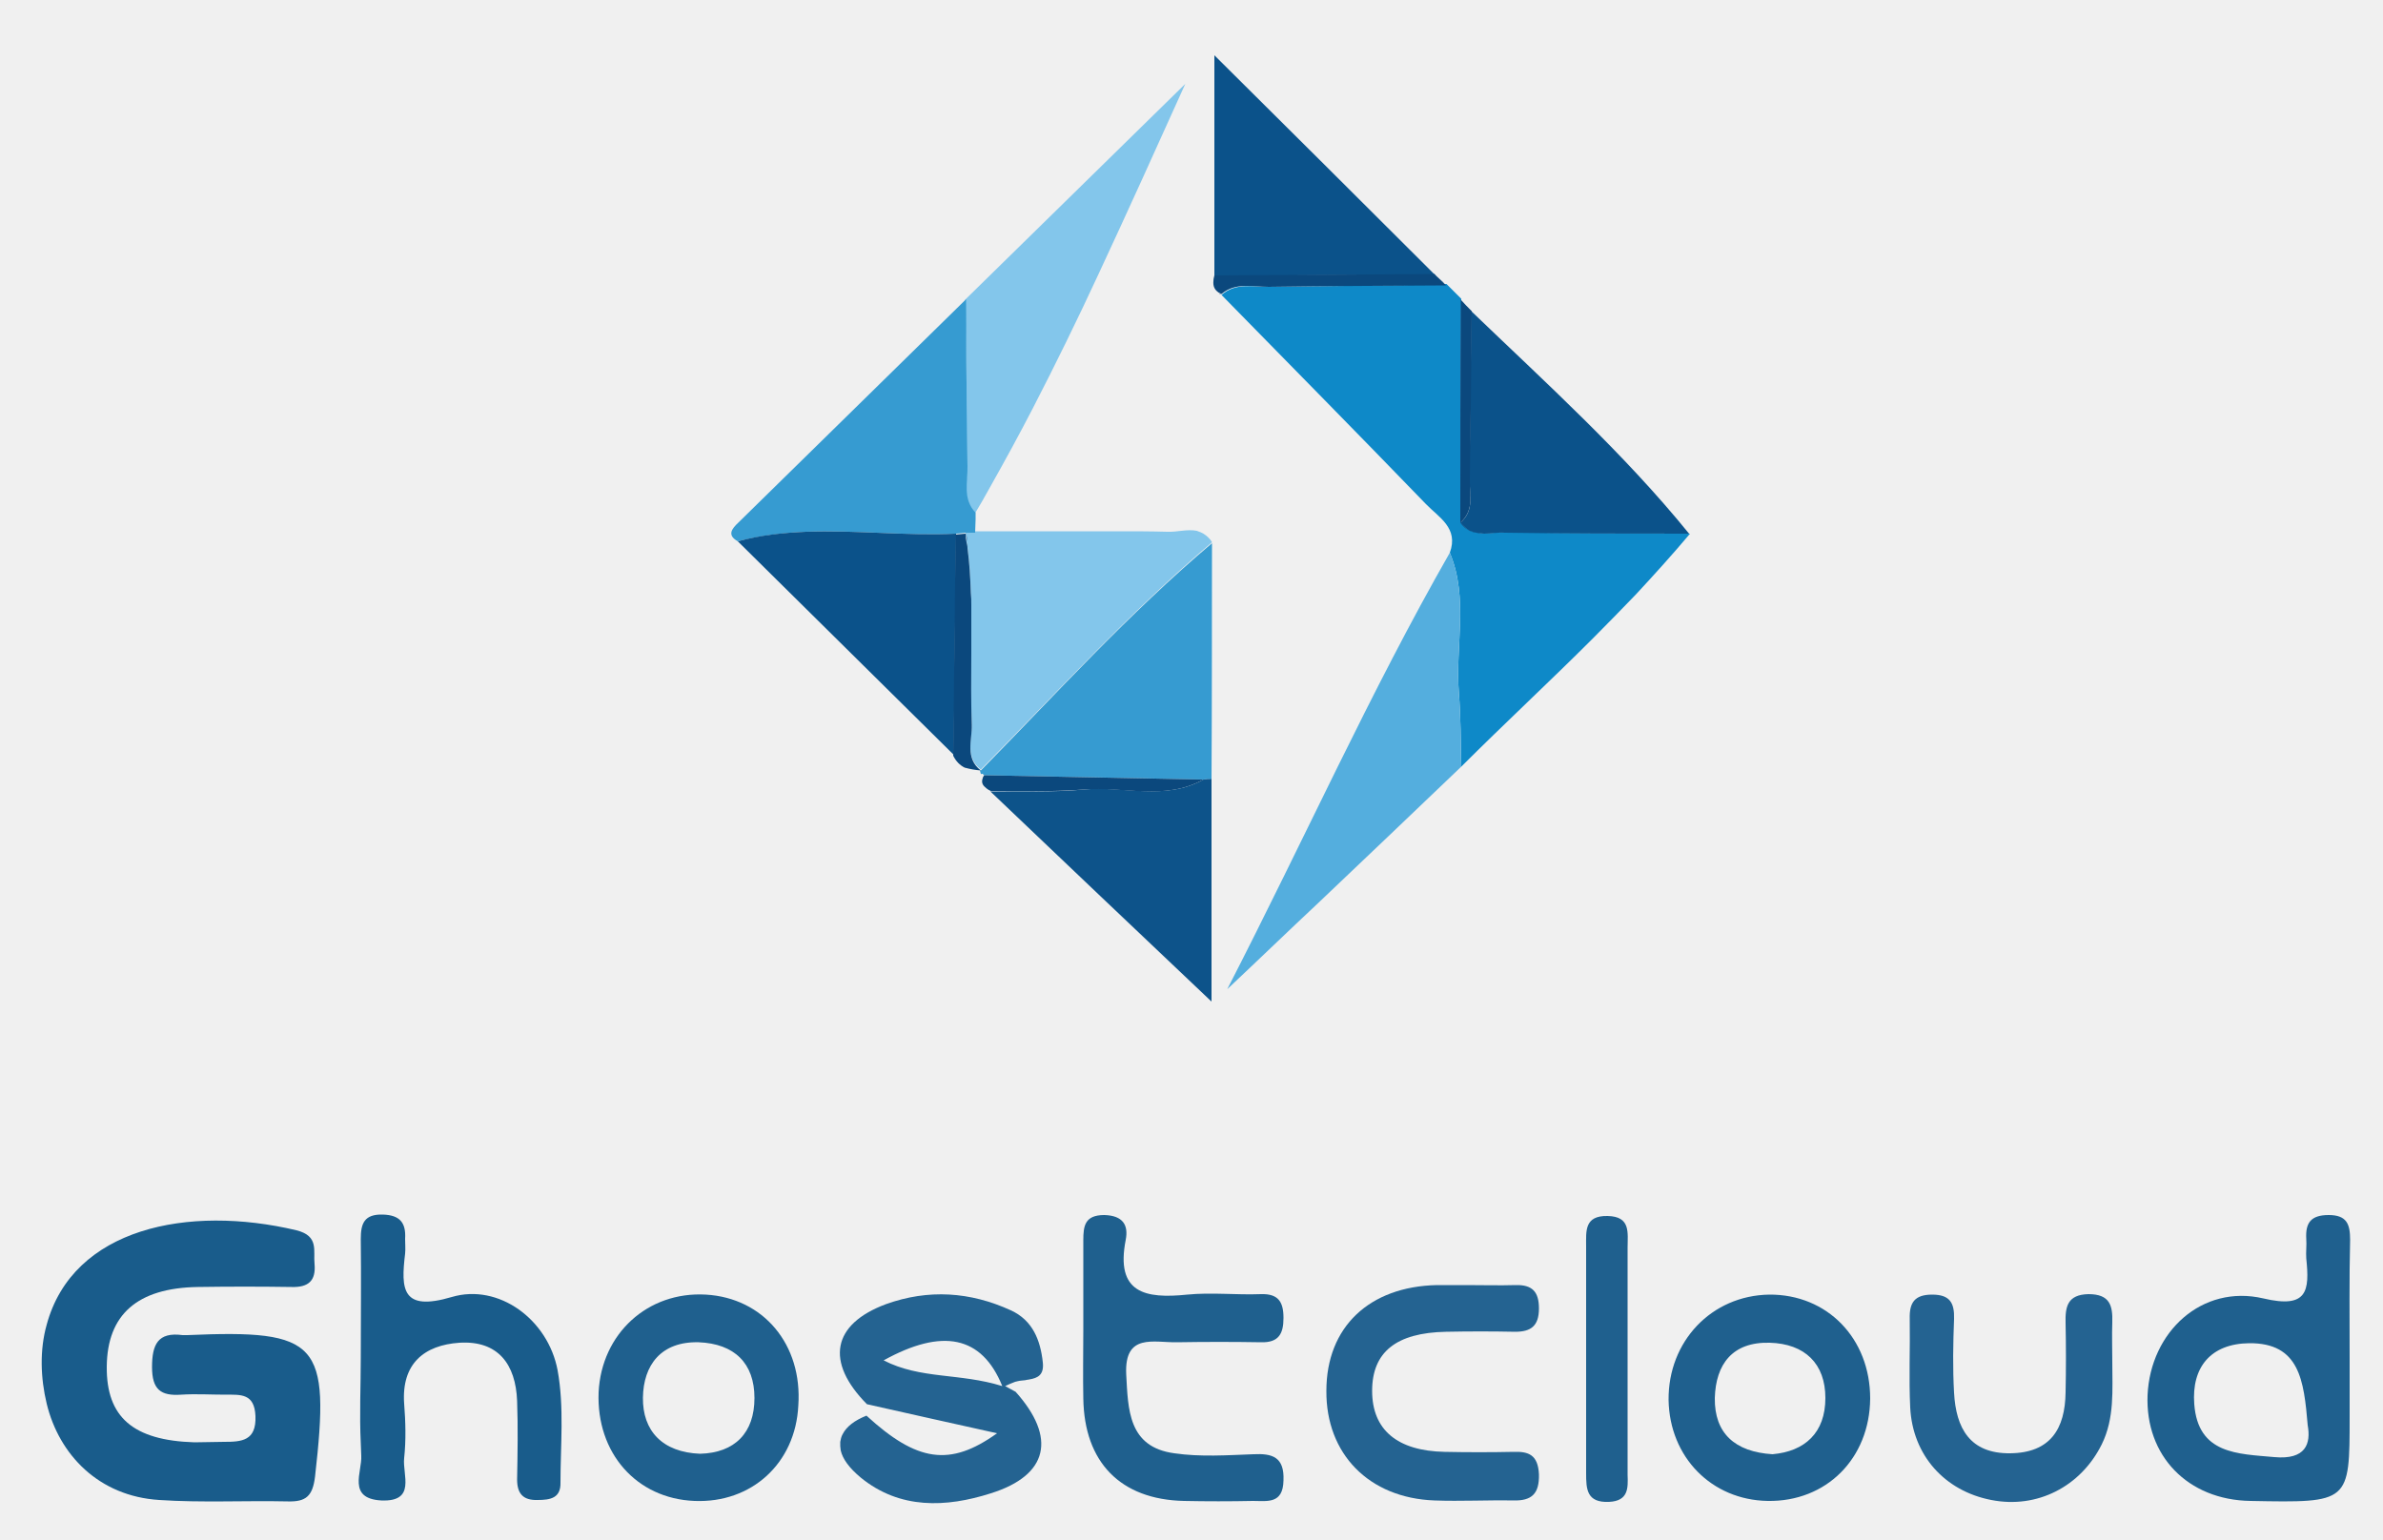
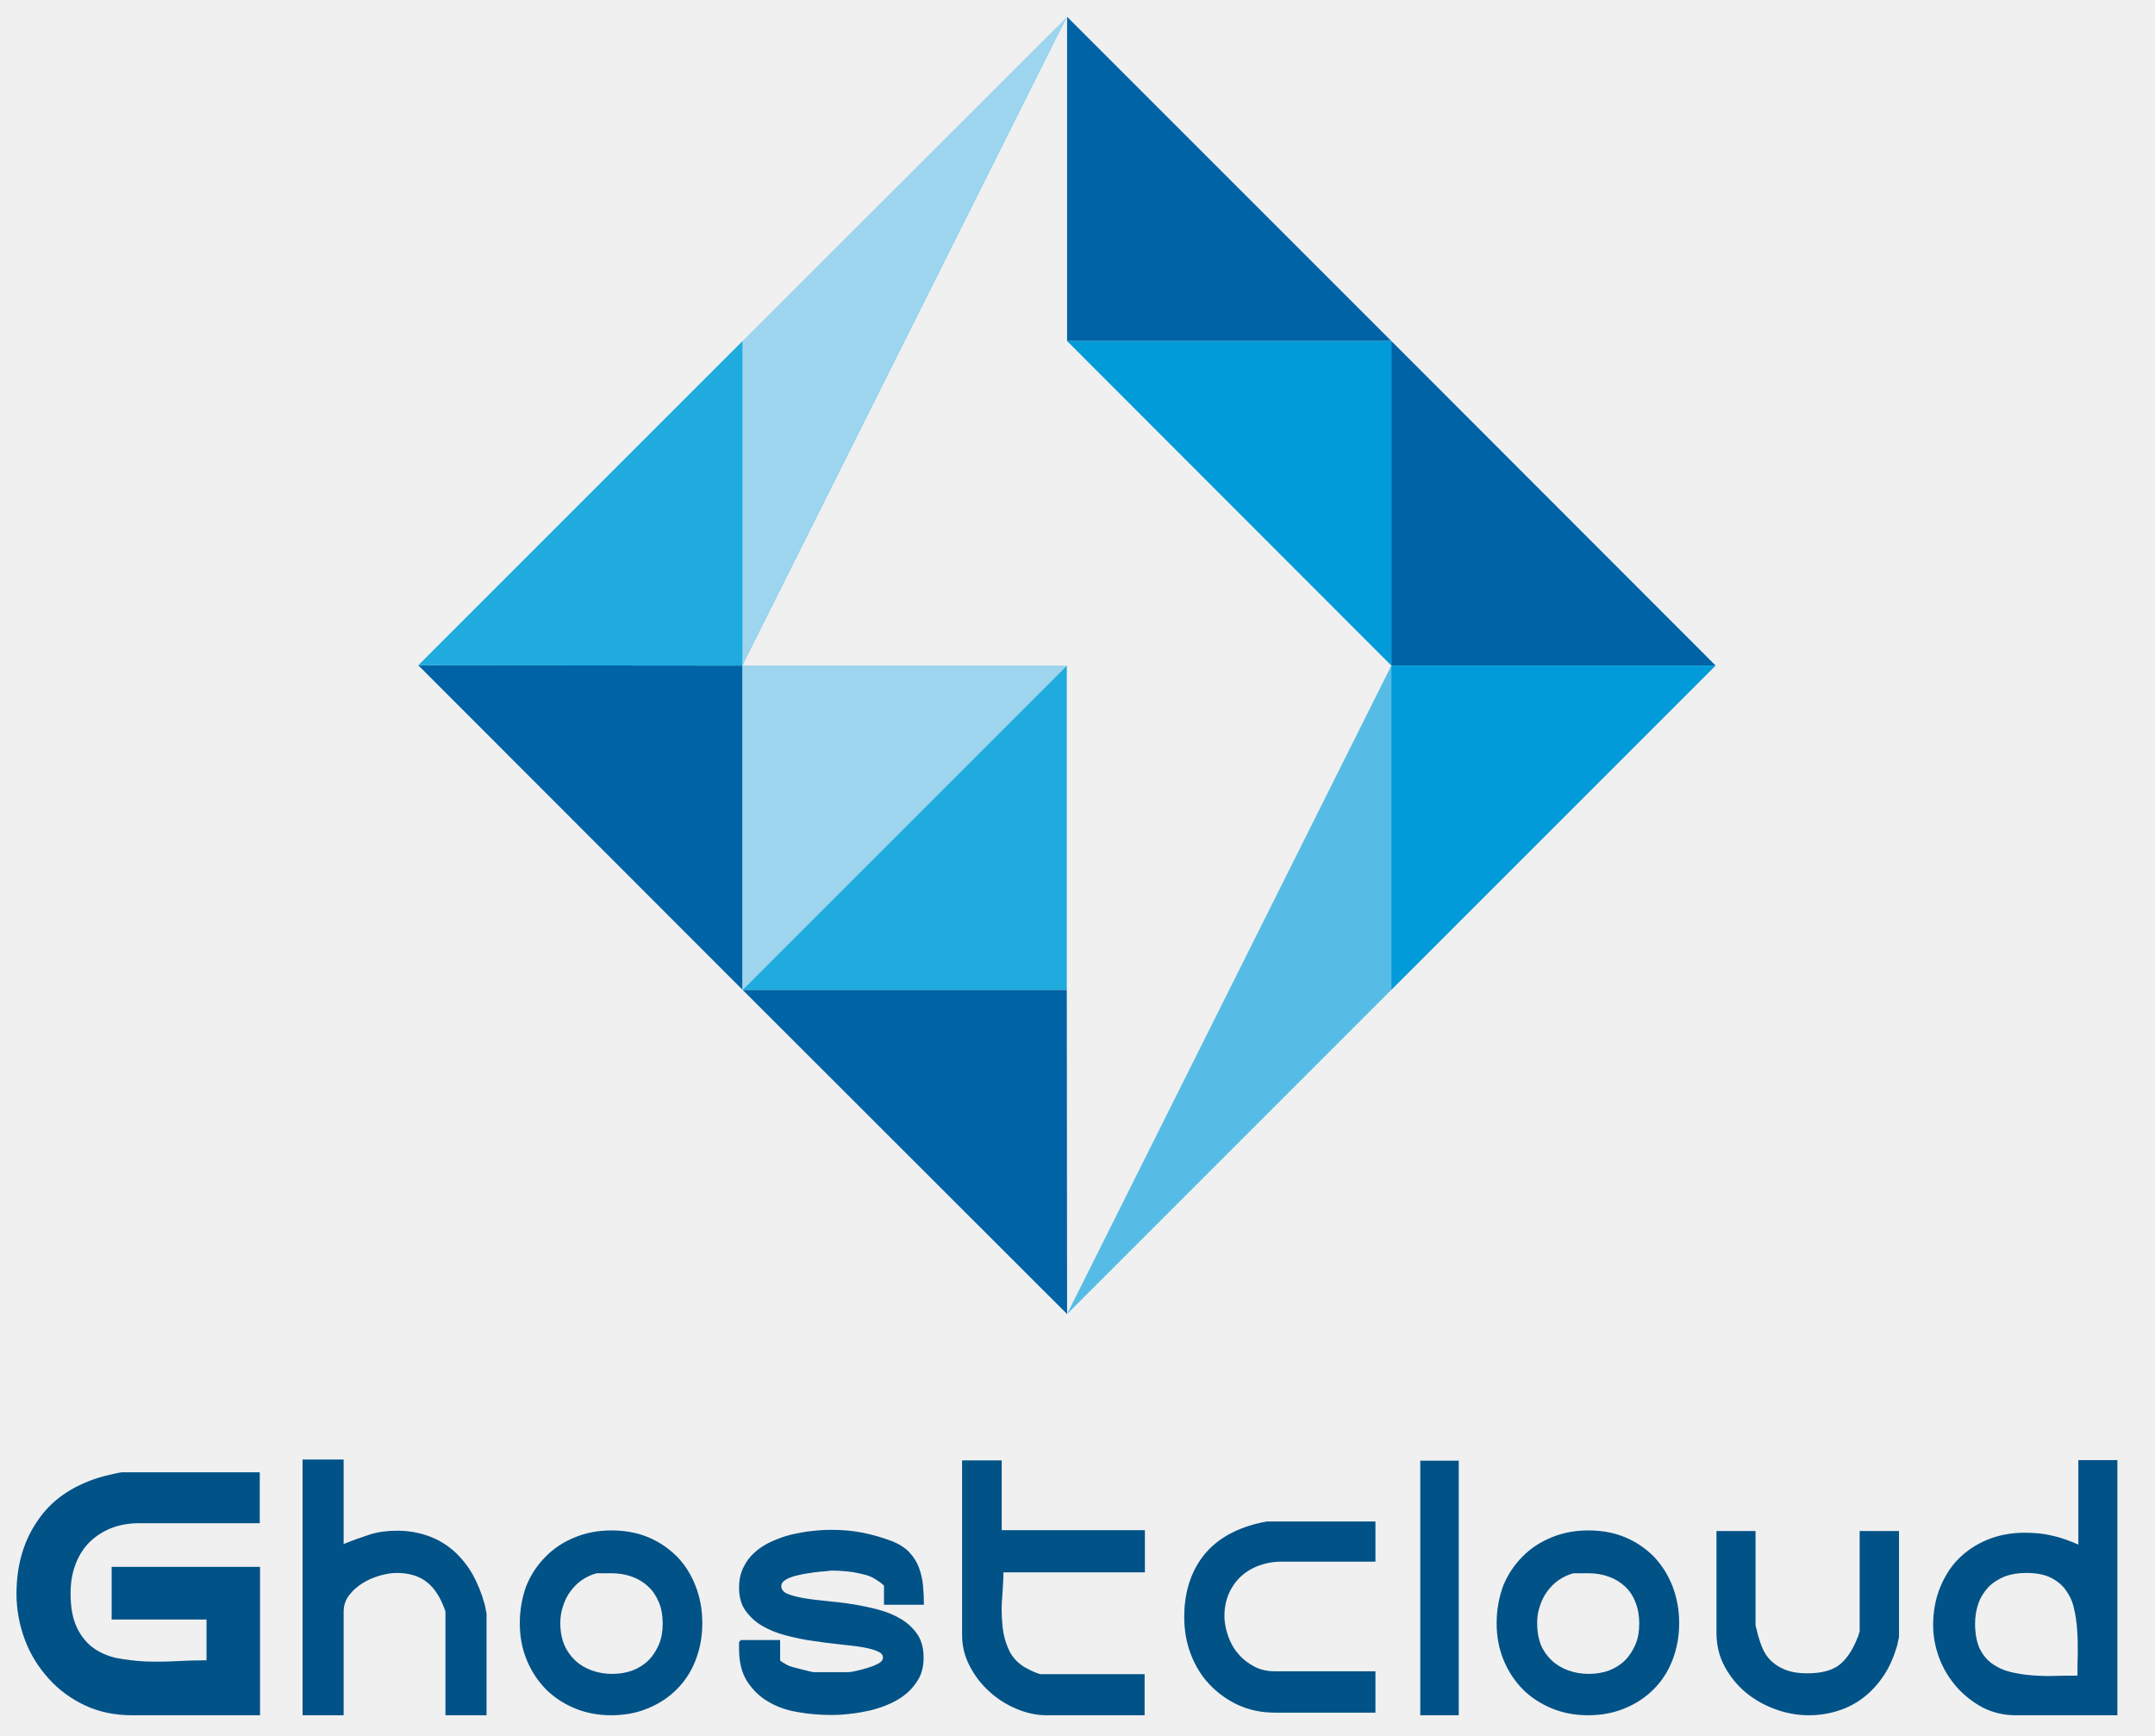
- <svg xmlns="http://www.w3.org/2000/svg" version="1.1" id="Layer_1" x="0px" y="0px" viewBox="0 0 500 323.1" style="enable-background:new 0 0 500 323.1;" xml:space="preserve">
+ <svg xmlns="http://www.w3.org/2000/svg" version="1.1" id="图层_1" x="0px" y="0px" viewBox="0 0 745 600" style="enable-background:new 0 0 745 600;" xml:space="preserve">
  <style type="text/css">
- 	.st0{fill:#0B5565;}
- 	.st1{fill:#27AAE0;}
- 	.st2{fill:#375C92;}
- 	.st3{fill:#8DC53E;}
- 	.st4{fill:#34A474;}
- 	.st5{enable-background:new    ;}
- 	.st6{fill:#003399;}
- 	.st7{fill:#0088D1;}
- 	.st8{fill:#4299D0;}
- 	.st9{fill:#252728;}
- 	.st10{fill:none;}
- 	.st11{fill:#E95028;}
- 	.st12{fill:#FB6D26;}
- 	.st13{fill:#FBA226;}
- 	.st14{fill:#E14329;}
- 	.st15{fill:#BC5A34;}
- 	.st16{fill:#FFFFFF;}
- 	.st17{fill:#195C8B;}
- 	.st18{fill:#0E89C8;}
- 	.st19{fill:#54AEDE;}
- 	.st20{fill:#1F608E;}
- 	.st21{fill:#246391;}
- 	.st22{fill:none;stroke:#246391;stroke-width:0;stroke-linecap:round;stroke-linejoin:round;}
- 	.st23{fill:#83C6EB;}
- 	.st24{fill:none;stroke:#83C6EB;stroke-width:0;stroke-linecap:round;stroke-linejoin:round;}
- 	.st25{fill:#369BD1;}
- 	.st26{fill:none;stroke:#369BD1;stroke-width:0;stroke-linecap:round;stroke-linejoin:round;}
- 	.st27{fill:#0D538A;}
- 	.st28{fill:#0B528A;}
- 	.st29{fill:none;stroke:#0B528A;stroke-width:0;stroke-linecap:round;stroke-linejoin:round;}
- 	.st30{fill:#0B487D;}
- 	.st31{fill:none;stroke:#0B487D;stroke-width:0;stroke-linecap:round;stroke-linejoin:round;}
+ 	.st0{fill-rule:evenodd;clip-rule:evenodd;fill:#0063A5;}
+ 	.st1{fill-rule:evenodd;clip-rule:evenodd;fill:#57BCE5;}
+ 	.st2{fill-rule:evenodd;clip-rule:evenodd;fill:#9DD4EE;}
+ 	.st3{fill-rule:evenodd;clip-rule:evenodd;fill:#1FABDD;}
+ 	.st4{fill-rule:evenodd;clip-rule:evenodd;fill:#009BD8;}
+ 	.st5{fill:#005287;}
</style>
  <g>
-     <path class="st10" d="M227.3,279c0-6.2,0-12.4,0-18.7C227.4,266.6,227.3,272.8,227.3,279c0,4.8-0.1,9.7,0,14.5   C227.2,288.7,227.3,283.8,227.3,279z" />
-     <path class="st10" d="M307.6,269.5c3.4,0,6.9,0.1,10.3,0C314.5,269.6,311,269.6,307.6,269.5c-2.1,0-4.1,0-6.2,0   C303.4,269.5,305.5,269.5,307.6,269.5z" />
-     <path class="st10" d="M303.4,59.9C303.4,59.9,303.4,59.9,303.4,59.9C291,60,278.6,60,266.2,60.2C278.6,60,291,60,303.4,59.9z" />
-     <path class="st10" d="M308.8,65.3c-0.8-0.8-1.6-1.6-2.3-2.4c-0.3-0.3-0.6-0.6-1-1c0.3,0.3,0.6,0.6,1,1   C307.2,63.7,308,64.5,308.8,65.3z" />
-     <path class="st10" d="M181.7,297.1c0-0.8,0.1-1.6,0.1-2.4C181.8,295.5,181.7,296.3,181.7,297.1c-2.5,1-4.2,2.3-5,3.9   C177.5,299.5,179.1,298.1,181.7,297.1z" />
-     <path class="st10" d="M203.1,111.8l0.5,0C203.6,111.8,203.3,111.8,203.1,111.8z" />
-     <path class="st10" d="M302,58.5c-0.3-0.3-0.7-0.6-1-1c-15.4-15.3-30.8-30.6-46.2-46c15.4,15.3,30.8,30.6,46.2,46   C301.4,57.8,301.7,58.2,302,58.5z" />
-     <path class="st10" d="M206.5,162.7c-0.1,0.2-0.3,0.4-0.3,0.6C206.3,163.1,206.4,162.9,206.5,162.7L206.5,162.7z" />
-     <path class="st10" d="M204.3,111.8l0.2,0c6.7,0,13.5,0,20.2,0c-6.7,0-13.5,0-20.2,0c0-0.9,0.1-1.9,0.1-2.8c0,0.9-0.1,1.9-0.1,2.8   C204.5,111.8,204.4,111.8,204.3,111.8z" />
-     <path class="st10" d="M206.7,165.3c0.3,0.3,0.7,0.6,1.2,0.8c15.4,14.7,30.9,29.4,46.4,44.1c-15.5-14.7-30.9-29.4-46.4-44.1   C207.4,165.9,207,165.6,206.7,165.3z" />
-     <path class="st10" d="M75.7,285c0-8.3,0-16.5,0-24.8C75.8,268.4,75.7,276.7,75.7,285c0,6-0.3,12.1,0,18.1   C75.5,297,75.7,291,75.7,285z" />
-     <path class="st10" d="M254.6,59.1c-0.1,1,0.2,1.8,1.1,2.4C254.8,60.9,254.5,60.1,254.6,59.1z" />
-     <path class="st10" d="M256.3,61.9c14.3,14.6,28.7,29.2,42.9,43.9C285,91.1,270.6,76.5,256.3,61.9C256.3,61.9,256.3,61.9,256.3,61.9   z" />
-     <path class="st10" d="M493,285c0,4.1,0,8.3,0,12.4C493,293.2,493,289.1,493,285c0-8.3-0.1-16.5,0-24.8   C492.9,268.4,493,276.7,493,285z" />
-     <path class="st10" d="M276.6,189.4c10.3-9.8,20.2-19.2,30-28.6c9.1-9.1,18.5-17.8,27.6-26.9c-9.1,9.1-18.5,17.8-27.6,26.9   C296.7,170.2,286.9,179.6,276.6,189.4z" />
-     <path class="st17" d="M33.4,314.8c8.9,0.6,18,0.1,27,0.3c3.8,0.1,5.2-1.1,5.7-5.2c3.2-28.2,0.9-30.9-26.8-29.7c-0.3,0-0.7,0-1,0   c-5.2-0.7-6.4,2-6.4,6.7c0,4.7,1.8,6.1,6.1,5.8c3.1-0.2,6.2,0,9.3,0c3.2,0,6.1-0.3,6.3,4.5c0.2,5.2-2.9,5.4-6.6,5.4   c-2.1,0-4.1,0.1-6.2,0.1c-12.9-0.4-18.5-5.3-18.4-15.9c0.1-10.9,6.4-16.5,19.1-16.7c6.6-0.1,13.1-0.1,19.7,0   c3.5,0.1,5.1-1.3,4.8-4.8c-0.3-2.8,1-5.9-3.8-7.1c-22.7-5.4-46.9-0.5-52.4,19.8c-1.5,5.3-1.3,11.2,0,16.6   C12.4,305.3,20.7,314,33.4,314.8z" />
-     <path class="st18" d="M315.8,111.7c-1.4,0-2.9,0.2-4.3,0.2c-0.4,0-0.8,0-1.2-0.1c-0.2,0-0.4,0-0.5-0.1c-0.3-0.1-0.7-0.2-1-0.3   c-0.2-0.1-0.3-0.1-0.5-0.2c-0.7-0.3-1.3-0.8-1.8-1.6c0-15.6,0-31.2,0.1-46.9c-0.3-0.3-0.6-0.6-1-1c-0.7-0.7-1.4-1.4-2.1-2.1   C291,60,278.6,60,266.2,60.2c-3.4,0-7-0.9-9.9,1.7c14.3,14.6,28.7,29.2,42.9,43.9c2.7,2.8,6.9,5,5,10.2c4,9.6,1.1,19.6,1.9,29.4   c0.4,5.1,0.4,10.3,0.5,15.5c9.1-9.1,18.5-17.8,27.6-26.9c3-3,6-6.1,9-9.2c3.9-4.2,7.7-8.4,11.4-12.8   C341.6,111.9,328.7,111.9,315.8,111.7z" />
-     <path class="st18" d="M303.4,59.9C303.4,59.9,303.4,59.9,303.4,59.9c0.7,0.7,1.4,1.4,2.1,2.1C304.8,61.2,304.1,60.6,303.4,59.9z" />
-     <path class="st19" d="M306.1,145.4c-0.8-9.8,2.1-19.8-1.9-29.4c-16.7,29.2-30.4,59.9-46.7,91.6c6.6-6.2,12.9-12.3,19.1-18.1   c10.3-9.8,20.2-19.2,30-28.6C306.5,155.7,306.5,150.5,306.1,145.4z" />
-     <path class="st20" d="M493.1,260.2c0-3.3-0.7-5.2-4.5-5.2c-3.7,0-4.9,1.6-4.7,5c0.1,1.4-0.1,2.8,0,4.1c0.7,6.8,0.3,10.6-9,8.4   c-12.9-3-23.7,7-24.3,20.3c-0.5,12.7,8.4,22,21.6,22.2c20.8,0.4,20.8,0.4,20.8-17.7c0-4.1,0-8.3,0-12.4   C493,276.7,492.9,268.4,493.1,260.2z M477.2,305.8c-7.7-0.7-16-0.6-16.8-11.1c-0.6-7.8,3.5-12.7,11.5-12.8   c10.6-0.1,11.5,7.8,12.3,17.2C484.9,303,483.8,306.4,477.2,305.8z" />
-     <path class="st21" d="M213,290C213,290,213,290,213,290c0.9-0.3,2-0.3,3-0.5c1.7-0.3,3.1-0.9,2.8-3.6c-0.5-4.6-2.1-8.8-6.7-10.9   c-8.5-3.9-17.3-4.5-26.2-1.3c-11.3,4.2-12.8,12.1-4,21c8.9,2,17.8,4,27.3,6.1c-9.9,7.1-16.8,6-27.4-3.7c-2.5,1-4.2,2.3-5,3.9   c-0.3,0.5-0.4,1.1-0.5,1.6c0,0.3,0,0.6,0,0.9c0,0.3,0.1,0.6,0.1,0.9c0.4,1.8,1.8,3.7,4.2,5.7c8.2,6.7,17.9,6.3,27.3,3.3   c12.1-3.8,13.8-11.7,5.2-21.3c-0.7-0.4-1.5-0.8-2.2-1.2C211.5,290.6,212.2,290.3,213,290z M185.4,285.5c12.3-6.8,20.6-5.2,24.9,5.4   C201.3,288.1,193.2,289.5,185.4,285.5z" />
-     <path class="st21" d="M213,290C213,290,213,290,213,290L213,290c0.9-0.3,2-0.3,3-0.5C215,289.6,213.9,289.7,213,290z" />
-     <path class="st22" d="M176.2,303.5c0,0.3,0.1,0.6,0.1,0.9" />
-     <path class="st23" d="M204.3,111.8c0,0-0.1,0-0.1,0l-0.4,0l-0.2,0l-0.5,0c-0.2,0-0.5,0-0.5,0c0.1,0.6,0.2,1.2,0.2,1.8   c0.1,0.4,0.1,0.8,0.2,1.2c0.4,3.1,0.6,6.3,0.7,9.4c0,0.9,0.1,1.7,0.1,2.6c0,1.7,0,3.4,0,5c0,1.7,0,3.4,0,5   c-0.1,5-0.1,10.1,0.1,15.1c0.1,3.2-1.5,7,1.9,9.6c15.9-16.1,31.2-33,48.5-47.7c0,0,0,0,0,0c-0.5-0.9-1.2-1.4-1.8-1.8   c-0.2-0.1-0.4-0.2-0.6-0.3c-0.3-0.1-0.5-0.2-0.8-0.3c-2-0.4-4.2,0.3-6.2,0.2c-3.4-0.1-6.7-0.1-10.1-0.1c-3.4,0-6.7,0-10.1,0   c0,0,0,0,0,0c-6.7,0-13.5,0-20.2,0L204.3,111.8z" />
-     <path class="st24" d="M224.7,111.8C224.7,111.8,224.7,111.8,224.7,111.8" />
-     <path class="st23" d="M254.3,114C254.3,114,254.3,114,254.3,114C254.3,114,254.3,114,254.3,114c-0.5-0.9-1.2-1.4-1.8-1.8   C253.2,112.6,253.8,113.2,254.3,114z" />
-     <path class="st24" d="M251.1,111.7c0.3,0.1,0.6,0.2,0.8,0.3" />
-     <path class="st25" d="M206.5,162.7c15.3,0.3,30.6,0.6,46,0.9c0.6-0.1,1.2-0.1,1.7,0c0,0,0,0,0,0c0-16.5,0.1-33,0.1-49.6   c-17.4,14.7-32.6,31.5-48.5,47.7c0,0,0,0,0,0c0,0,0,0,0,0l0,0c0,0,0,0-0.1,0l-0.1,0l0.2,0.7c0,0,0,0,0,0c0,0,0.1,0,0.2,0   c0,0,0.1,0,0.1,0c0,0,0.1,0,0.1,0C206.4,162.7,206.5,162.7,206.5,162.7C206.5,162.7,206.5,162.7,206.5,162.7L206.5,162.7   C206.5,162.7,206.5,162.7,206.5,162.7z" />
-     <path class="st25" d="M206.2,162.6c0.2,0.1,0.3,0.1,0.3,0.1c0,0,0,0,0,0C206.5,162.7,206.4,162.7,206.2,162.6z" />
-     <path class="st25" d="M206.1,162.6c0,0-0.1,0-0.1,0C206,162.6,206.1,162.6,206.1,162.6z" />
-     <path class="st26" d="M205.9,162.5C205.8,162.5,205.8,162.5,205.9,162.5" />
-     <path class="st25" d="M206,162.6c-0.1,0-0.1,0-0.2,0C205.9,162.5,205.9,162.5,206,162.6z" />
-     <path class="st25" d="M206.2,162.6C206.2,162.6,206.1,162.6,206.2,162.6C206.1,162.6,206.2,162.6,206.2,162.6z" />
-     <path class="st25" d="M254.2,163.6C254.2,163.6,254.2,163.6,254.2,163.6C254.2,163.6,254.2,163.6,254.2,163.6   c0-16.5,0.1-33,0.1-49.6c0,0,0,0,0,0C254.3,130.5,254.3,147.1,254.2,163.6z" />
-     <polygon class="st25" points="205.8,161.7 205.8,161.7 205.8,161.7  " />
-     <path class="st25" d="M205.7,161.8C205.8,161.7,205.8,161.7,205.7,161.8L205.7,161.8L205.7,161.8z" />
-     <path class="st25" d="M205.8,161.7C205.8,161.7,205.8,161.7,205.8,161.7c-0.1,0-0.1,0-0.1,0.1L205.8,161.7L205.8,161.7z" />
-     <path class="st23" d="M202.7,80.4c0.1,5.8,0.1,11.7,0.2,17.5c0.1,3.3-1.1,6.9,1.7,9.8c1.1-1.8,2.1-3.6,3.1-5.4   c3.1-5.5,6.1-11,9-16.6c4.8-9.3,9.4-18.7,13.8-28.2c6.2-13.3,12.2-26.6,18.2-39.9c-15.4,15.1-30.8,30.2-46.2,45.3   C202.6,68.7,202.7,74.6,202.7,80.4z" />
-     <path class="st24" d="M216.8,85.7c-2.9,5.6-5.9,11.1-9,16.6" />
-     <path class="st24" d="M204.6,107.7c1.1-1.8,2.1-3.6,3.1-5.4" />
-     <path class="st23" d="M248.8,17.6c-15.4,15.1-30.8,30.2-46.2,45.3v0l0,0C218,47.8,233.4,32.7,248.8,17.6z" />
-     <path class="st25" d="M154.8,113.6c4.7-1.2,9.5-1.8,14.3-2c10.5-0.4,21,0.9,31.5,0.4c0.7-0.1,1.4-0.1,2.1-0.2c0,0,0,0,0,0l0.5,0   c0.2,0,0.5,0,0.5,0s0.1,0,0.2,0l0.4,0c0,0,0.1,0,0.1,0c0.1,0,0.2,0,0.2,0c0-0.9,0.1-1.9,0.1-2.8c0-0.5,0-0.9,0-1.4l0,0   c-2.8-2.9-1.6-6.5-1.7-9.8c-0.1-5.8-0.2-11.6-0.2-17.5c-0.1-5.8-0.1-11.7-0.1-17.5c-15.9,15.6-31.8,31.2-47.7,46.8   C153.5,111,152.5,112.3,154.8,113.6z" />
-     <path class="st25" d="M204.6,109c0-0.5,0-0.9,0-1.4l0,0C204.6,108.1,204.6,108.6,204.6,109z" />
-     <path class="st25" d="M203.6,111.8l0.2,0C203.7,111.8,203.6,111.8,203.6,111.8z" />
-     <path class="st25" d="M203.1,111.8l-0.5,0c0,0,0,0,0,0h0C202.7,111.8,202.9,111.8,203.1,111.8z" />
-     <path class="st26" d="M204.2,111.8c0,0,0.1,0,0.1,0" />
-     <path class="st25" d="M202.6,62.9L202.6,62.9c0.1,5.8,0.1,11.7,0.1,17.5C202.7,74.6,202.6,68.7,202.6,62.9z" />
-     <path class="st20" d="M263,305.2c-5.5,0.2-11.1,0.6-16.6-0.2c-9.7-1.3-9.7-9.2-10.1-16.6c-0.4-8.7,5.8-6.6,10.7-6.7   c5.9-0.1,11.8-0.1,17.6,0c3.7,0.1,4.7-1.8,4.7-5.1c0-3.4-1.1-5.1-4.7-5c-5.2,0.2-10.4-0.4-15.5,0.1c-8.8,0.9-15.1-0.3-12.9-11.5   c0.6-3.1-0.6-5.1-4.5-5.2c-4.1,0-4.4,2.3-4.4,5.3c0,6.2,0,12.4,0,18.7c0,4.8-0.1,9.7,0,14.5c0.2,13.4,7.8,21.2,21.1,21.5   c4.8,0.1,9.7,0.1,14.5,0c3,0,6.3,0.7,6.4-4.3C269.5,305.8,267,305,263,305.2z" />
-     <path class="st27" d="M252.5,163.6c-8,4.5-16.7,1.3-25.1,2.1c-6.5,0.6-13,0.3-19.6,0.4c15.4,14.7,30.9,29.4,46.4,44.1   c0-3.8,0-7.7,0-11.6c0-11.6,0-23.3,0-35.1C253.6,163.5,253.1,163.5,252.5,163.6z" />
-     <path class="st27" d="M254.2,198.7c0-11.6,0-23.3,0-35.1c0,0,0,0,0,0C254.2,175.3,254.2,187.1,254.2,198.7z" />
-     <path class="st28" d="M306.4,109.7c0.6,0.7,1.2,1.2,1.8,1.6c0.2,0.1,0.3,0.2,0.5,0.2c0.3,0.1,0.7,0.2,1,0.3c0.2,0,0.4,0.1,0.5,0.1   c0.4,0,0.8,0.1,1.2,0.1c1.5,0,2.9-0.3,4.3-0.2c12.9,0.2,25.8,0.2,38.7,0.2c-13.8-17-30-31.6-45.7-46.7c-0.1,11.6-0.2,23.2-0.4,34.8   C308.3,103.4,309.5,107.1,306.4,109.7z" />
-     <path class="st28" d="M309.7,111.8c-0.3-0.1-0.7-0.2-1-0.3C309,111.7,309.4,111.8,309.7,111.8z" />
-     <path class="st28" d="M306.4,109.7C306.4,109.7,306.4,109.7,306.4,109.7c0.6,0.7,1.2,1.2,1.8,1.6   C307.6,111,306.9,110.5,306.4,109.7z" />
-     <path class="st29" d="M309.7,111.8c0.2,0,0.4,0.1,0.5,0.1" />
-     <path class="st29" d="M308.7,111.5c-0.2-0.1-0.3-0.1-0.5-0.2" />
-     <path class="st29" d="M311.5,112c-0.4,0-0.8,0-1.2-0.1" />
-     <path class="st28" d="M254.8,11.6c0,16,0,31.2,0,46.3c15.4-0.1,30.8-0.2,46.2-0.3C285.6,42.2,270.2,26.9,254.8,11.6z" />
-     <path class="st28" d="M169.1,111.6c-4.8,0.2-9.5,0.7-14.3,2c15.1,14.9,30.2,29.9,45.3,44.8c0.2-15.5,0.3-30.9,0.5-46.4   C190.1,112.5,179.5,111.2,169.1,111.6z" />
-     <path class="st28" d="M200.6,112C200.6,112,200.6,112,200.6,112c-10.5,0.5-21-0.8-31.5-0.4C179.5,111.2,190.1,112.5,200.6,112z" />
-     <path class="st17" d="M117,287.6c-2-10.7-12.4-18.3-22.2-15.4c-10.5,3.1-10.7-1.6-9.8-9.1c0.1-1,0-2.1,0-3.1c0.2-3.3-1-5-4.7-5.1   c-3.9-0.1-4.6,1.9-4.6,5.1c0.1,8.3,0,16.5,0,24.8c0,6-0.3,12.1,0,18.1c0,0.9,0.1,1.7,0.1,2.6c0.2,3.4-3,9,4.2,9.4   c7.4,0.3,4.4-5.4,4.8-8.9c0.4-3.7,0.3-7.6,0-11.4c-0.6-8.4,4.2-12.3,11.6-12.8c8.1-0.5,11.8,4.5,12.1,12.2c0.2,5.5,0.1,11,0,16.5   c0,2.9,1.2,4.4,4.3,4.3c2.7,0,4.9-0.4,4.8-3.7C117.6,303.4,118.4,295.3,117,287.6z" />
-     <path class="st20" d="M148.1,271.7c-12.2-0.7-21.9,8.2-22.5,20.5c-0.5,12.7,7.9,22.3,20.1,22.8c12,0.5,21.2-7.9,21.8-20   C168.4,282.2,160.2,272.4,148.1,271.7z M146.9,305.1c-7.9-0.3-12.1-4.8-12-11.8c0.1-6.8,3.8-11.8,11.7-11.6   c7.5,0.3,11.7,4.4,11.7,11.7C158.3,300.7,154.2,304.9,146.9,305.1z" />
-     <path class="st21" d="M317.6,304.7c-4.8,0.1-9.7,0.1-14.5,0c-9.9-0.2-15.2-4.6-15.2-12.8c0-8.1,5-12.2,15.5-12.4   c4.8-0.1,9.7-0.1,14.5,0c3.3,0,5-1.2,5-4.9c0-3.5-1.4-5-4.9-4.9c-3.4,0.1-6.9,0-10.3,0c-2.1,0-4.1,0-6.2,0   c-14.2,0.3-23.2,8.8-23.2,22.2c-0.1,13.2,8.9,22.5,22.7,23c5.5,0.2,11-0.1,16.5,0c3.9,0.1,5.5-1.4,5.4-5.5   C322.7,305.3,320.7,304.6,317.6,304.7z" />
-     <path class="st20" d="M371.2,271.7c-12.1,0.2-21.2,9.8-21.1,22.1c0.2,12,9,21,20.8,21.2c12.3,0.2,21.4-8.9,21.5-21.5   C392.4,280.9,383.4,271.6,371.2,271.7z M371.9,305.2c-7.9-0.5-12.2-4.4-12.1-11.8c0.2-7.1,3.7-11.8,11.5-11.6   c7.4,0.2,11.7,4.4,11.7,11.6C383,300.7,378.7,304.6,371.9,305.2z" />
-     <path class="st21" d="M438.2,271.6c-4.4,0.1-4.9,2.6-4.8,6.1c0.1,4.8,0.1,9.7,0,14.5c-0.1,7.7-3.2,12.7-11.6,12.8   c-8.5,0.1-11.4-5.3-11.8-12.7c-0.3-5.2-0.2-10.4,0-15.5c0.1-3.4-0.9-5.1-4.6-5.1c-3.7,0-4.8,1.7-4.7,5.1c0.1,6.2-0.2,12.4,0.1,18.6   c0.5,10,7.2,17.5,17,19.4c9.6,1.9,18.8-2.8,23.2-11.7c2.7-5.5,2.2-11.4,2.2-17.3c0-2.8-0.1-5.5,0-8.3   C443.3,274,442.7,271.6,438.2,271.6z" />
-     <path class="st20" d="M337.3,255.2c-4.9-0.1-4.5,3.2-4.5,6.3c0,15.9,0,31.8,0,47.7c0,3.3,0.1,6.2,4.8,6c4.1-0.2,4-2.9,3.9-5.7   c0-4,0-7.9,0-11.9c0-4,0-7.9,0-11.9c0-7.9,0-15.9,0-23.8C341.5,258.7,342.2,255.3,337.3,255.2z" />
-     <path class="st20" d="M341.5,297.4c0-4,0-7.9,0-11.9c0-7.9,0-15.9,0-23.8c0,7.9,0,15.9,0,23.8C341.5,289.5,341.5,293.5,341.5,297.4   z" />
-     <path class="st30" d="M205.8,161.7c-3.4-2.6-1.8-6.4-1.9-9.6c-0.2-5-0.1-10.1-0.1-15.1c0-1.7,0-3.4,0-5c0-1.7,0-3.4,0-5   c0-0.9,0-1.7-0.1-2.6c-0.1-3.1-0.3-6.3-0.7-9.4c0-0.4-0.1-0.8-0.2-1.2c-0.1-0.6-0.2-1.2-0.2-1.8c-0.7,0.1-1.4,0.1-2.1,0.2   c0,0,0,0,0,0c-0.2,15.5-0.3,30.9-0.5,46.4c0.6,1.2,1.4,2,2.4,2.5C203.5,161.4,204.6,161.6,205.8,161.7   C205.8,161.7,205.8,161.7,205.8,161.7z" />
-     <path class="st30" d="M202.5,160.9c1,0.5,2.1,0.7,3.3,0.8c0,0,0,0,0,0C204.6,161.6,203.5,161.4,202.5,160.9z" />
-     <path class="st31" d="M203.8,137c0-1.7,0-3.4,0-5" />
-     <path class="st31" d="M203.7,124.3c-0.1-3.1-0.3-6.3-0.7-9.4" />
-     <path class="st30" d="M202.7,111.8L202.7,111.8c0.1,0.6,0.2,1.2,0.2,1.8C202.8,113,202.7,112.4,202.7,111.8z" />
-     <path class="st30" d="M205.8,161.7C205.8,161.7,205.8,161.7,205.8,161.7C205.8,161.7,205.8,161.7,205.8,161.7   C205.8,161.7,205.8,161.7,205.8,161.7z" />
-     <path class="st30" d="M205.8,161.7C205.8,161.7,205.8,161.7,205.8,161.7C205.8,161.7,205.8,161.7,205.8,161.7   C205.8,161.7,205.8,161.7,205.8,161.7C205.8,161.7,205.8,161.7,205.8,161.7L205.8,161.7z" />
-     <path class="st30" d="M200.6,112c0.7-0.1,1.4-0.1,2.1-0.2C202,111.9,201.3,111.9,200.6,112C200.6,112,200.6,112,200.6,112   C200.6,112,200.6,112,200.6,112z" />
-     <path class="st30" d="M266.2,60.2c12.4-0.2,24.8-0.2,37.2-0.3c0,0,0,0,0,0c-0.5-0.5-0.9-0.9-1.4-1.4c-0.3-0.3-0.7-0.6-1-1   c-15.4,0.1-30.8,0.2-46.2,0.3c-0.1,0.4-0.2,0.8-0.2,1.2c0,0,0,0,0,0c-0.1,1,0.2,1.8,1.1,2.4c0.2,0.1,0.4,0.2,0.6,0.3c0,0,0,0,0,0   c0,0,0,0,0,0C259.2,59.2,262.8,60.2,266.2,60.2z" />
-     <line class="st31" x1="254.6" y1="59.1" x2="254.6" y2="59.1" />
-     <path class="st30" d="M255.7,61.5c0.2,0.1,0.4,0.2,0.6,0.3c0,0,0,0,0,0C256.1,61.8,255.9,61.7,255.7,61.5z" />
-     <path class="st30" d="M303.4,59.9C303.4,59.9,303.4,59.9,303.4,59.9c-0.5-0.5-0.9-0.9-1.4-1.4C302.5,58.9,303,59.4,303.4,59.9   C303.4,59.9,303.4,59.9,303.4,59.9z" />
-     <path class="st30" d="M227.4,165.7c8.4-0.7,17,2.4,25.1-2.1c-15.3-0.3-30.6-0.6-46-0.9l0,0c-0.1,0.2-0.3,0.4-0.3,0.6   c-0.3,0.8-0.1,1.4,0.5,1.9c0.3,0.3,0.7,0.6,1.2,0.8C214.4,166,220.9,166.2,227.4,165.7z" />
-     <path class="st30" d="M206.5,162.7L206.5,162.7c15.3,0.3,30.6,0.6,46,0.9C237.2,163.3,221.8,163,206.5,162.7   C206.5,162.7,206.5,162.7,206.5,162.7z" />
-     <path class="st30" d="M306.4,109.7c3.1-2.7,1.9-6.3,2-9.6c0.2-11.6,0.3-23.2,0.4-34.8c-0.8-0.8-1.6-1.6-2.3-2.4   C306.4,78.5,306.4,94.1,306.4,109.7z" />
-     <path class="st30" d="M306.4,62.9c0,15.6,0,31.2-0.1,46.9c0,0,0,0,0,0C306.4,94.1,306.4,78.5,306.4,62.9z" />
+     <polygon class="st0" points="368.9,454.3 256.7,342.2 368.8,342.2  " />
+     <polygon class="st0" points="593.1,230.1 481,230.1 481,117.9  " />
+     <polygon class="st0" points="481,117.9 368.9,117.9 368.9,5.8  " />
+     <polygon class="st0" points="256.7,342.2 144.6,230 256.7,230.1  " />
+     <polygon class="st1" points="481,230.1 481,342.2 368.9,454.3  " />
+     <polygon class="st2" points="368.9,5.8 256.7,117.9 256.7,230.1  " />
+     <polygon class="st3" points="144.6,230 256.7,230.1 256.7,117.9  " />
+     <polygon class="st4" points="481,230.1 593.1,230.1 481,342.2  " />
+     <polygon class="st4" points="481,117.9 368.9,117.9 481,230.1  " />
+     <polygon class="st3" points="368.8,342.2 256.7,342.2 368.8,230.1  " />
+     <polygon class="st2" points="256.7,230.1 368.8,230.1 256.7,342.2  " />
+   </g>
+   <g>
+     <path class="st5" d="M5.7,551c0,5.5,1,10.8,2.9,15.9c1.9,5.1,4.7,9.5,8.2,13.4c3.5,3.9,7.7,7,12.6,9.3c4.9,2.3,10.3,3.4,16.3,3.4   l44.2,0l0-51.3H38.6v18.2h32.8V574c-3.4,0-6.9,0.1-10.6,0.3c-3.7,0.2-7.3,0.2-10.7,0.1c-3.5-0.2-6.8-0.6-9.9-1.2   c-3.1-0.7-5.8-1.9-8.1-3.6c-2.3-1.7-4.2-4.1-5.6-7.1c-1.4-3-2.1-6.9-2.1-11.6c0-3.6,0.5-6.8,1.6-9.8c1.1-3,2.6-5.5,4.7-7.7   c2.1-2.1,4.6-3.8,7.5-5c3-1.2,6.3-1.8,10.1-1.8h41.5V509H42.2c-0.2,0-0.6,0.1-1.3,0.2c-0.7,0.2-1.5,0.3-2.3,0.5   c-0.8,0.2-1.7,0.4-2.5,0.6c-0.8,0.2-1.4,0.4-1.8,0.5c-9.6,3-16.7,8-21.4,15.1C8.1,532.9,5.7,541.3,5.7,551z" />
+     <path class="st5" d="M409.4,559c0,4.5,0.7,8.7,2.2,12.7c1.5,4,3.6,7.5,6.4,10.5c2.8,3,6.1,5.4,9.9,7.2c3.9,1.8,8.2,2.7,12.9,2.7   l34.7,0v-14.3h-34.7c-2.6,0-5-0.5-7.1-1.6c-2.1-1.1-4-2.5-5.5-4.3c-1.6-1.8-2.8-3.9-3.6-6.2c-0.8-2.3-1.3-4.6-1.3-7   c0-2.8,0.5-5.4,1.5-7.7c1-2.3,2.4-4.3,4.1-5.9c1.7-1.6,3.8-2.9,6.2-3.8c2.4-0.9,5-1.4,7.7-1.4h32.7v-13.9h-37.5   c-0.1,0-0.5,0.1-1,0.2c-0.6,0.1-1.2,0.2-1.8,0.4c-0.7,0.1-1.3,0.3-2,0.5c-0.7,0.2-1.1,0.3-1.4,0.4c-7.5,2.4-13.1,6.3-16.9,11.9   C411.3,544.7,409.4,551.3,409.4,559z" />
+     <path class="st5" d="M104.6,593h14.2v-35.8c0-2.1,0.6-4,1.9-5.7c1.2-1.6,2.8-3,4.7-4.2c1.9-1.2,3.9-2,6-2.6c2.1-0.6,4-0.9,5.7-0.9   c4,0,7.2,0.9,9.7,2.6c2.5,1.7,4.6,4.4,6.2,8.1c0.1,0.3,0.3,0.8,0.6,1.5c0.3,0.7,0.4,1.1,0.4,1.2V593h14.2v-35.2   c0-0.1,0-0.2-0.1-0.5c-0.1-0.3-0.1-0.6-0.2-1s-0.1-0.7-0.2-1c-0.1-0.3-0.1-0.6-0.2-0.8c-1-3.7-2.4-7.1-4.1-10.2   c-1.8-3.1-3.9-5.7-6.4-8c-2.5-2.2-5.4-4-8.7-5.2c-3.3-1.2-6.9-1.9-10.9-1.9c-3.5,0-6.7,0.4-9.5,1.3c-2.8,0.9-5.9,2-9.1,3.3v-29.2   h-14.2V593L104.6,593z M179.7,561.2c0,4.6,0.8,8.8,2.4,12.7c1.6,3.9,3.8,7.2,6.6,10.1c2.8,2.8,6.2,5,10,6.6c3.9,1.6,8,2.4,12.6,2.4   c4.6,0,8.9-0.8,12.7-2.4c3.9-1.6,7.2-3.8,10-6.6c2.8-2.8,5-6.2,6.5-10.1c1.5-3.9,2.3-8.1,2.3-12.8c0-4.6-0.8-8.8-2.3-12.7   c-1.5-3.9-3.6-7.3-6.4-10.2c-2.8-2.8-6.1-5.1-9.9-6.7c-3.8-1.6-8.1-2.4-12.8-2.4c-4.6,0-8.8,0.8-12.7,2.4s-7.3,3.8-10.1,6.7   c-2.8,2.8-5.1,6.2-6.7,10.2C180.5,552.3,179.7,556.6,179.7,561.2L179.7,561.2z M193.7,561.1c0-2,0.3-3.9,0.9-5.7   c0.6-1.9,1.4-3.6,2.5-5.1c1.1-1.5,2.4-2.9,4-4c1.6-1.1,3.3-1.9,5.2-2.4c0.2,0,0.5,0,1,0c0.5,0,1,0,1.5,0c0.5,0,1,0,1.5,0   c0.5,0,0.8,0,1,0c2.6,0,5,0.4,7.2,1.2c2.2,0.8,4,1.9,5.6,3.4c1.6,1.5,2.8,3.3,3.7,5.5c0.9,2.2,1.3,4.6,1.3,7.3   c0,2.7-0.4,5.1-1.3,7.2c-0.9,2.1-2.1,4-3.6,5.5c-1.5,1.5-3.4,2.7-5.5,3.5c-2.1,0.8-4.5,1.2-7,1.2c-2.6,0-4.9-0.4-7.1-1.2   c-2.2-0.8-4.1-1.9-5.7-3.4s-2.9-3.3-3.8-5.4S193.7,563.9,193.7,561.1L193.7,561.1z M255.5,570.1c0,4.5,0.9,8.2,2.8,11.2   c1.9,2.9,4.3,5.3,7.3,7c3,1.8,6.4,3,10.2,3.6c3.8,0.7,7.7,1,11.6,1c2,0,4.2-0.1,6.5-0.4c2.3-0.2,4.7-0.7,7.1-1.2   c2.4-0.6,4.7-1.4,6.9-2.4c2.2-1,4.1-2.2,5.8-3.7c1.7-1.5,3-3.2,4.1-5.2c1-2,1.5-4.3,1.5-6.9c0-3.2-0.7-5.9-2.1-8   c-1.4-2.1-3.3-3.9-5.6-5.3s-4.9-2.5-7.9-3.3c-3-0.8-6-1.4-9-1.9c-3.1-0.5-6.1-0.8-9-1.1c-3-0.3-5.6-0.6-7.9-1   c-2.3-0.4-4.1-0.9-5.6-1.5c-1.4-0.6-2.1-1.5-2.1-2.7c0-0.8,0.4-1.4,1.3-2c0.9-0.6,1.9-1,3.2-1.4c1.2-0.3,2.4-0.6,3.6-0.8   c1.2-0.2,2-0.3,2.6-0.4c0.4-0.1,0.9-0.1,1.6-0.2c0.7-0.1,1.4-0.2,2.1-0.2c0.7-0.1,1.4-0.1,1.9-0.2c0.6-0.1,0.9-0.1,1-0.1   c1,0,2.2,0,3.4,0.1c1.3,0.1,2.6,0.2,3.9,0.4c1.3,0.2,2.6,0.5,3.9,0.8c1.2,0.3,2.4,0.7,3.4,1.3c0.2,0.1,0.6,0.3,1,0.6   c0.4,0.3,0.8,0.5,1.2,0.8c0.4,0.3,0.8,0.6,1,0.8c0.3,0.2,0.4,0.4,0.4,0.4v6.6h13.8c0-2.2-0.1-4.4-0.3-6.6c-0.2-2.2-0.7-4.3-1.4-6.2   c-0.7-1.9-1.8-3.7-3.3-5.3c-1.5-1.6-3.4-2.8-5.8-3.8c-3.4-1.3-6.8-2.3-10.3-3c-3.5-0.7-7.1-1-10.8-1c-2.1,0-4.3,0.1-6.7,0.4   c-2.4,0.2-4.7,0.7-7.1,1.2c-2.4,0.6-4.7,1.4-6.9,2.4c-2.2,1-4.1,2.2-5.8,3.7c-1.7,1.5-3,3.2-4,5.3c-1,2-1.5,4.3-1.5,7   c0,3.1,0.7,5.8,2.2,7.9c1.5,2.1,3.4,3.9,5.8,5.3c2.4,1.4,5.1,2.5,8.2,3.3c3.1,0.8,6.2,1.5,9.4,1.9c3.2,0.5,6.3,0.9,9.3,1.2   c3,0.3,5.6,0.6,7.9,1c2.3,0.4,4.1,0.9,5.3,1.5c1.3,0.6,1.8,1.4,1.6,2.5c-0.2,0.7-0.8,1.3-1.9,1.8c-1.1,0.6-2.3,1-3.6,1.4   c-1.3,0.4-2.6,0.7-3.9,1c-1.2,0.3-2.1,0.4-2.6,0.4c-0.1,0-0.4,0-1,0c-0.5,0-1.1,0-1.8,0c-0.7,0-1.4,0-2.1,0c-0.7,0-1.3,0-1.7,0   c-0.4,0-0.8,0-1.4,0c-0.6,0-1.2,0-1.7,0c-0.6,0-1.1,0-1.6,0c-0.4,0-0.6,0-0.6,0c-0.2,0-0.7-0.1-1.5-0.3c-0.7-0.2-1.5-0.4-2.4-0.6   c-0.8-0.2-1.6-0.4-2.4-0.6c-0.8-0.2-1.4-0.4-1.7-0.5c-0.3-0.1-0.6-0.2-1-0.4c-0.4-0.2-0.8-0.4-1.2-0.7c-0.4-0.2-0.8-0.4-1-0.6   c-0.3-0.2-0.4-0.3-0.4-0.4V567h-13.6l-0.6,0.7c0,0.1,0,0.4,0,1C255.5,569.4,255.5,569.9,255.5,570.1L255.5,570.1z M332.6,504.8   v60.4c0,3.7,0.8,7.2,2.5,10.5c1.7,3.4,3.9,6.3,6.7,8.9c2.8,2.6,5.9,4.6,9.4,6.1c3.5,1.5,7,2.3,10.6,2.3h33.9v-14.2h-35.9   c-0.2,0-0.5-0.1-1.1-0.3c-0.5-0.2-1.1-0.4-1.7-0.7c-0.6-0.3-1.1-0.5-1.6-0.8c-0.5-0.3-0.8-0.4-1-0.5c-2.7-1.6-4.7-3.8-5.8-6.5   c-1.2-2.7-1.9-5.7-2.1-8.8c-0.3-3.1-0.3-6.3,0-9.4c0.2-3.1,0.4-5.9,0.4-8.2h48.9v-14.6h-49.5v-24.1H332.6z" />
+     <path class="st5" d="M491,505v88h13.3v-88H491L491,505z M517.4,561.2c0,4.6,0.8,8.8,2.4,12.7c1.6,3.9,3.8,7.2,6.6,10.1   c2.8,2.8,6.2,5,10,6.6c3.9,1.6,8,2.4,12.6,2.4c4.6,0,8.9-0.8,12.7-2.4c3.9-1.6,7.2-3.8,10-6.6c2.8-2.8,5-6.2,6.5-10.1   c1.5-3.9,2.3-8.1,2.3-12.8c0-4.6-0.8-8.8-2.3-12.7c-1.5-3.9-3.7-7.3-6.4-10.2c-2.8-2.8-6.1-5.1-9.9-6.7c-3.8-1.6-8.1-2.4-12.8-2.4   c-4.6,0-8.8,0.8-12.7,2.4c-3.9,1.6-7.3,3.8-10.1,6.7c-2.8,2.8-5.1,6.2-6.7,10.2C518.2,552.3,517.4,556.6,517.4,561.2L517.4,561.2z    M531.4,561.1c0-2,0.3-3.9,0.9-5.7c0.6-1.9,1.4-3.6,2.5-5.1c1.1-1.5,2.4-2.9,4-4c1.6-1.1,3.3-1.9,5.2-2.4c0.2,0,0.5,0,1,0   c0.5,0,1,0,1.5,0c0.5,0,1,0,1.5,0c0.5,0,0.8,0,1,0c2.6,0,5,0.4,7.2,1.2c2.2,0.8,4,1.9,5.6,3.4c1.6,1.5,2.8,3.3,3.6,5.5   c0.9,2.2,1.3,4.6,1.3,7.3c0,2.7-0.4,5.1-1.3,7.2c-0.9,2.1-2.1,4-3.6,5.5c-1.5,1.5-3.4,2.7-5.5,3.5c-2.1,0.8-4.5,1.2-7,1.2   c-2.6,0-4.9-0.4-7.1-1.2c-2.2-0.8-4.1-1.9-5.7-3.4c-1.6-1.5-2.9-3.3-3.8-5.4C531.8,566.3,531.4,563.9,531.4,561.1L531.4,561.1z    M593.4,529.2v35.2c0,4.3,0.9,8.2,2.8,11.7c1.9,3.5,4.3,6.5,7.3,9c3,2.5,6.4,4.4,10.2,5.8c3.8,1.4,7.7,2.1,11.6,2.1   c3.8,0,7.3-0.6,10.6-1.7c3.3-1.1,6.2-2.7,8.8-4.8c2.6-2.1,4.8-4.6,6.7-7.5c1.9-2.9,3.3-6.2,4.4-9.9c0.1-0.2,0.1-0.4,0.2-0.8   c0.1-0.3,0.1-0.7,0.2-1c0.1-0.4,0.2-0.7,0.2-0.9c0.1-0.3,0.1-0.5,0.1-0.6v-36.5h-13.6v34.5c0,0.1,0,0.2-0.1,0.5   c-0.1,0.3-0.2,0.6-0.3,1c-0.1,0.4-0.2,0.7-0.4,1c-0.1,0.3-0.3,0.6-0.3,0.8c-1.8,4.2-4,7.2-6.5,8.9c-2.6,1.7-6,2.5-10.4,2.5   c-1.6,0-3.2-0.1-4.8-0.4c-1.6-0.3-3-0.8-4.4-1.5c-1.4-0.7-2.6-1.6-3.7-2.7c-1.1-1.1-2-2.5-2.7-4.1c-0.2-0.4-0.4-1-0.7-1.8   c-0.3-0.8-0.5-1.6-0.8-2.5c-0.2-0.9-0.4-1.6-0.6-2.4c-0.2-0.7-0.3-1.2-0.3-1.3v-32.5H593.4L593.4,529.2z M668.3,561.8   c0,3.9,0.7,7.6,2.1,11.4c1.4,3.7,3.4,7,6,10c2.6,2.9,5.6,5.3,9,7.1c3.5,1.8,7.3,2.7,11.4,2.7H732v-88.2h-13.5V534   c-3.2-1.4-6.2-2.5-9.1-3.1c-2.8-0.7-6-1-9.4-1c-4.7,0-9,0.8-12.9,2.4c-3.9,1.6-7.2,3.8-10,6.6c-2.8,2.8-4.9,6.2-6.5,10.2   C669.1,552.9,668.3,557.2,668.3,561.8L668.3,561.8z M682.8,561.4c0-2.6,0.4-5,1.2-7.2c0.8-2.2,2-4,3.5-5.6c1.5-1.5,3.4-2.7,5.6-3.6   c2.2-0.8,4.6-1.2,7.3-1.2c3.4,0,6.3,0.5,8.5,1.6c2.2,1.1,4,2.5,5.3,4.4c1.3,1.8,2.3,3.9,2.8,6.3c0.6,2.4,0.9,4.9,1.1,7.5   c0.2,2.6,0.2,5.3,0.2,8c-0.1,2.7-0.1,5.2-0.1,7.7c-2.4,0-5,0-7.7,0.1c-2.7,0.1-5.4,0-8-0.2c-2.6-0.2-5.2-0.6-7.6-1.2   c-2.4-0.6-4.5-1.6-6.3-2.9c-1.8-1.3-3.2-3.1-4.3-5.3C683.4,567.7,682.8,564.8,682.8,561.4z" />
  </g>
</svg>
